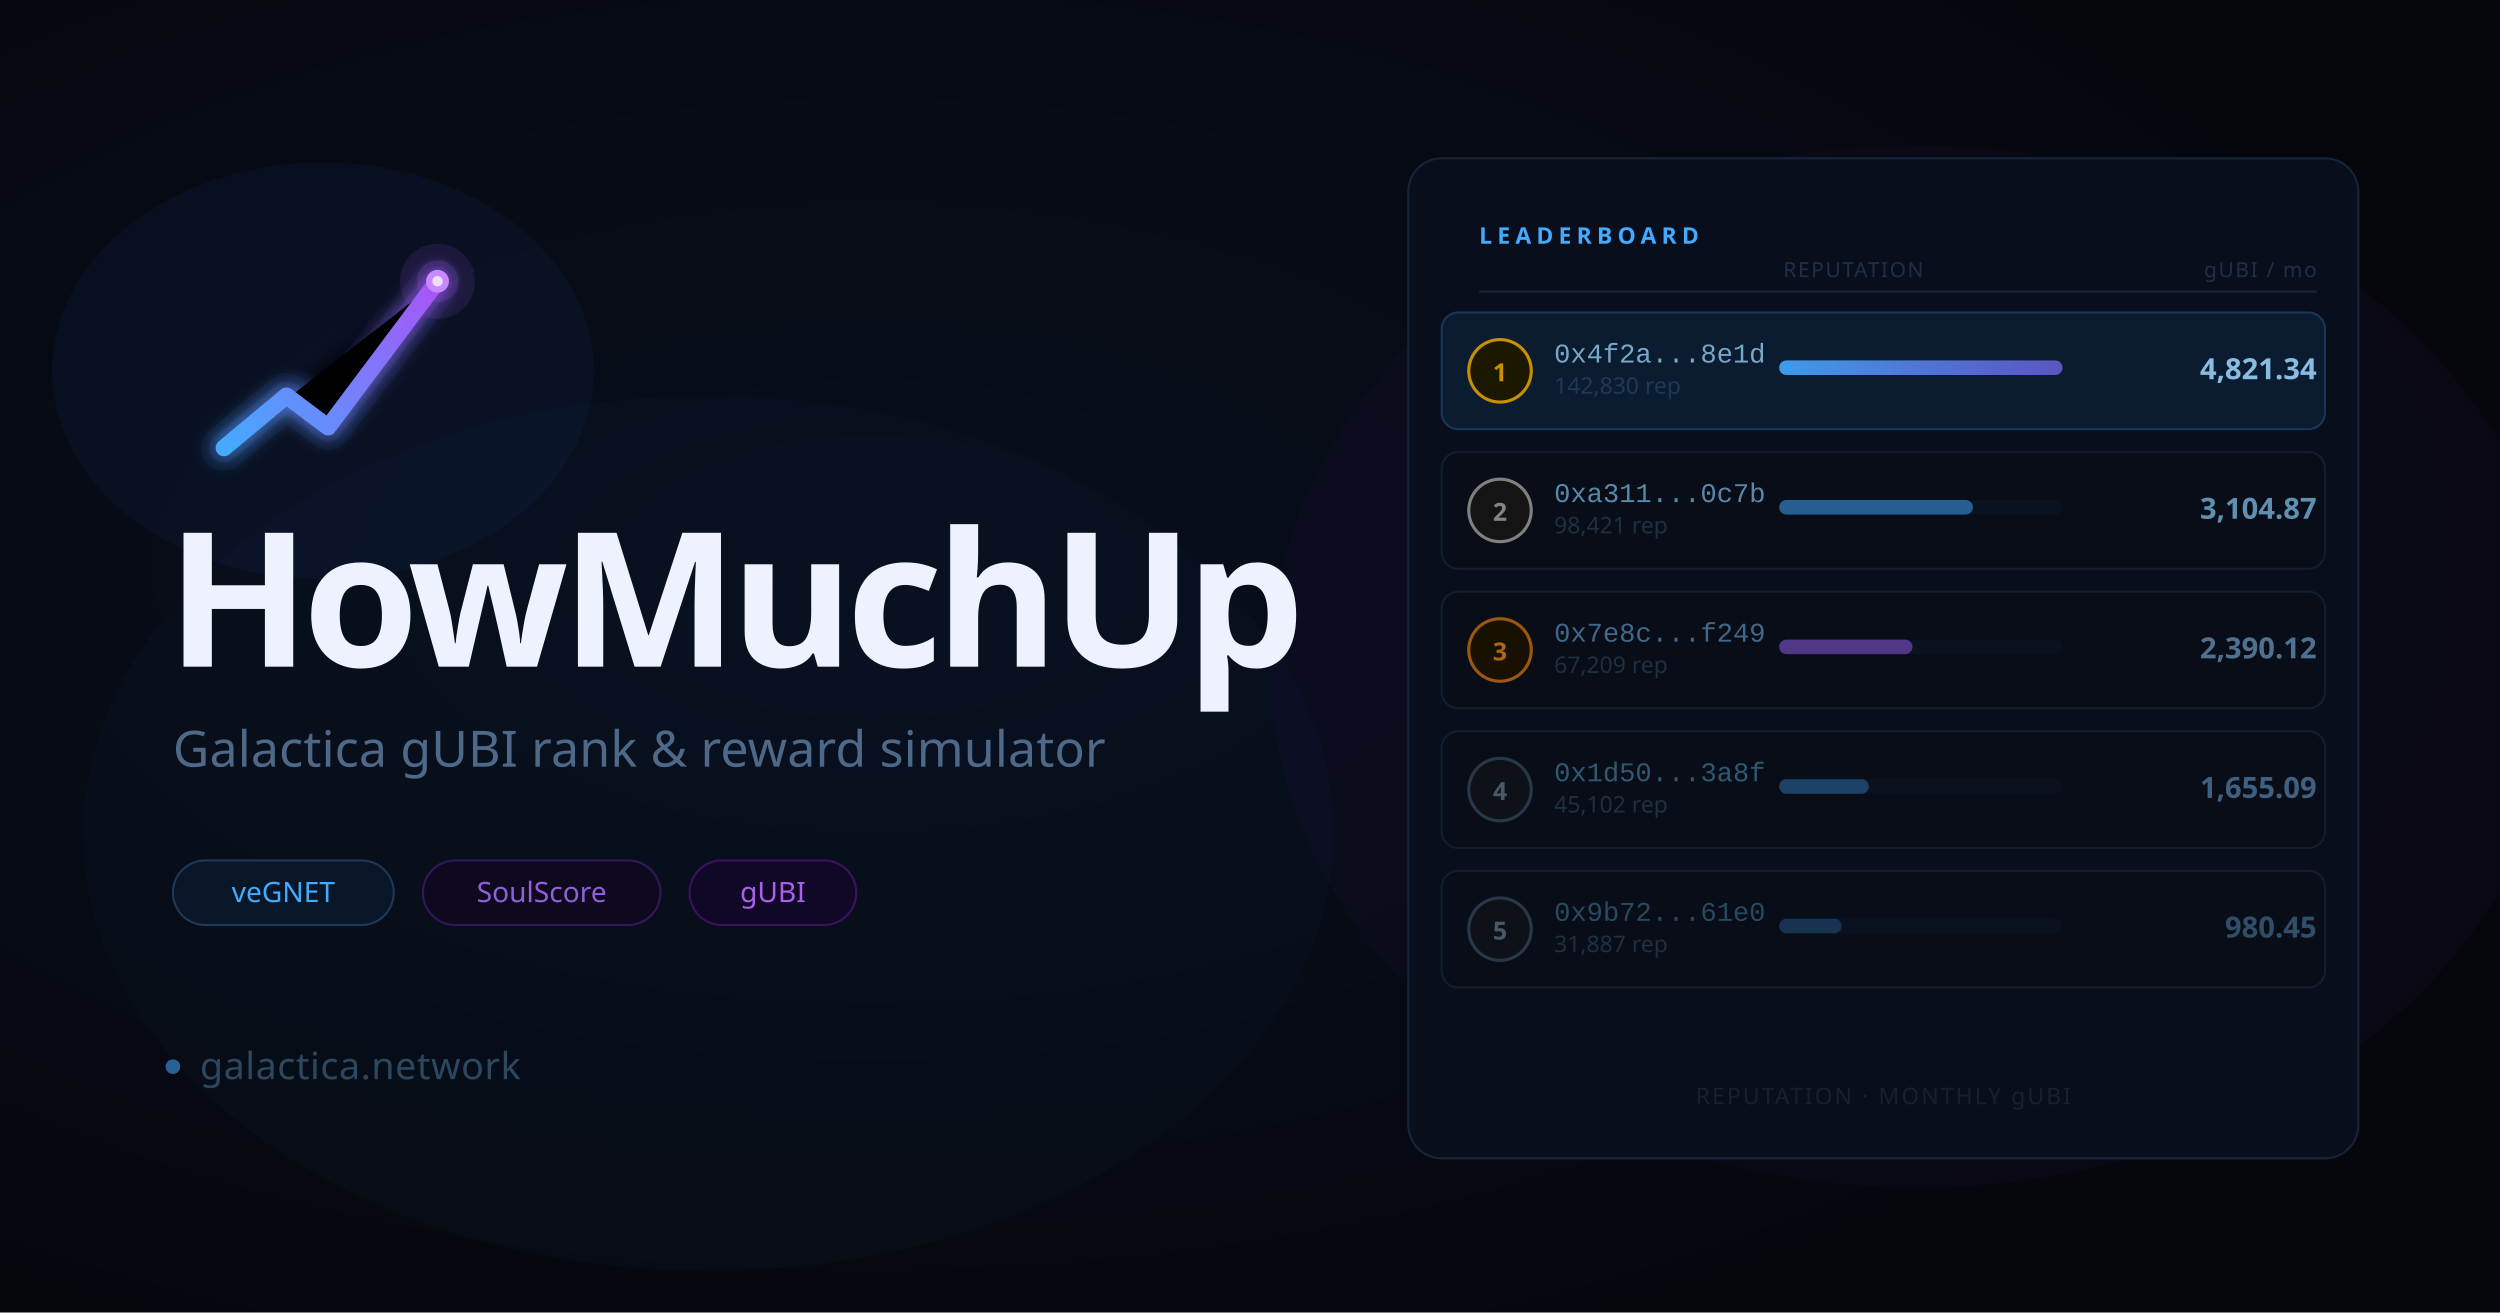
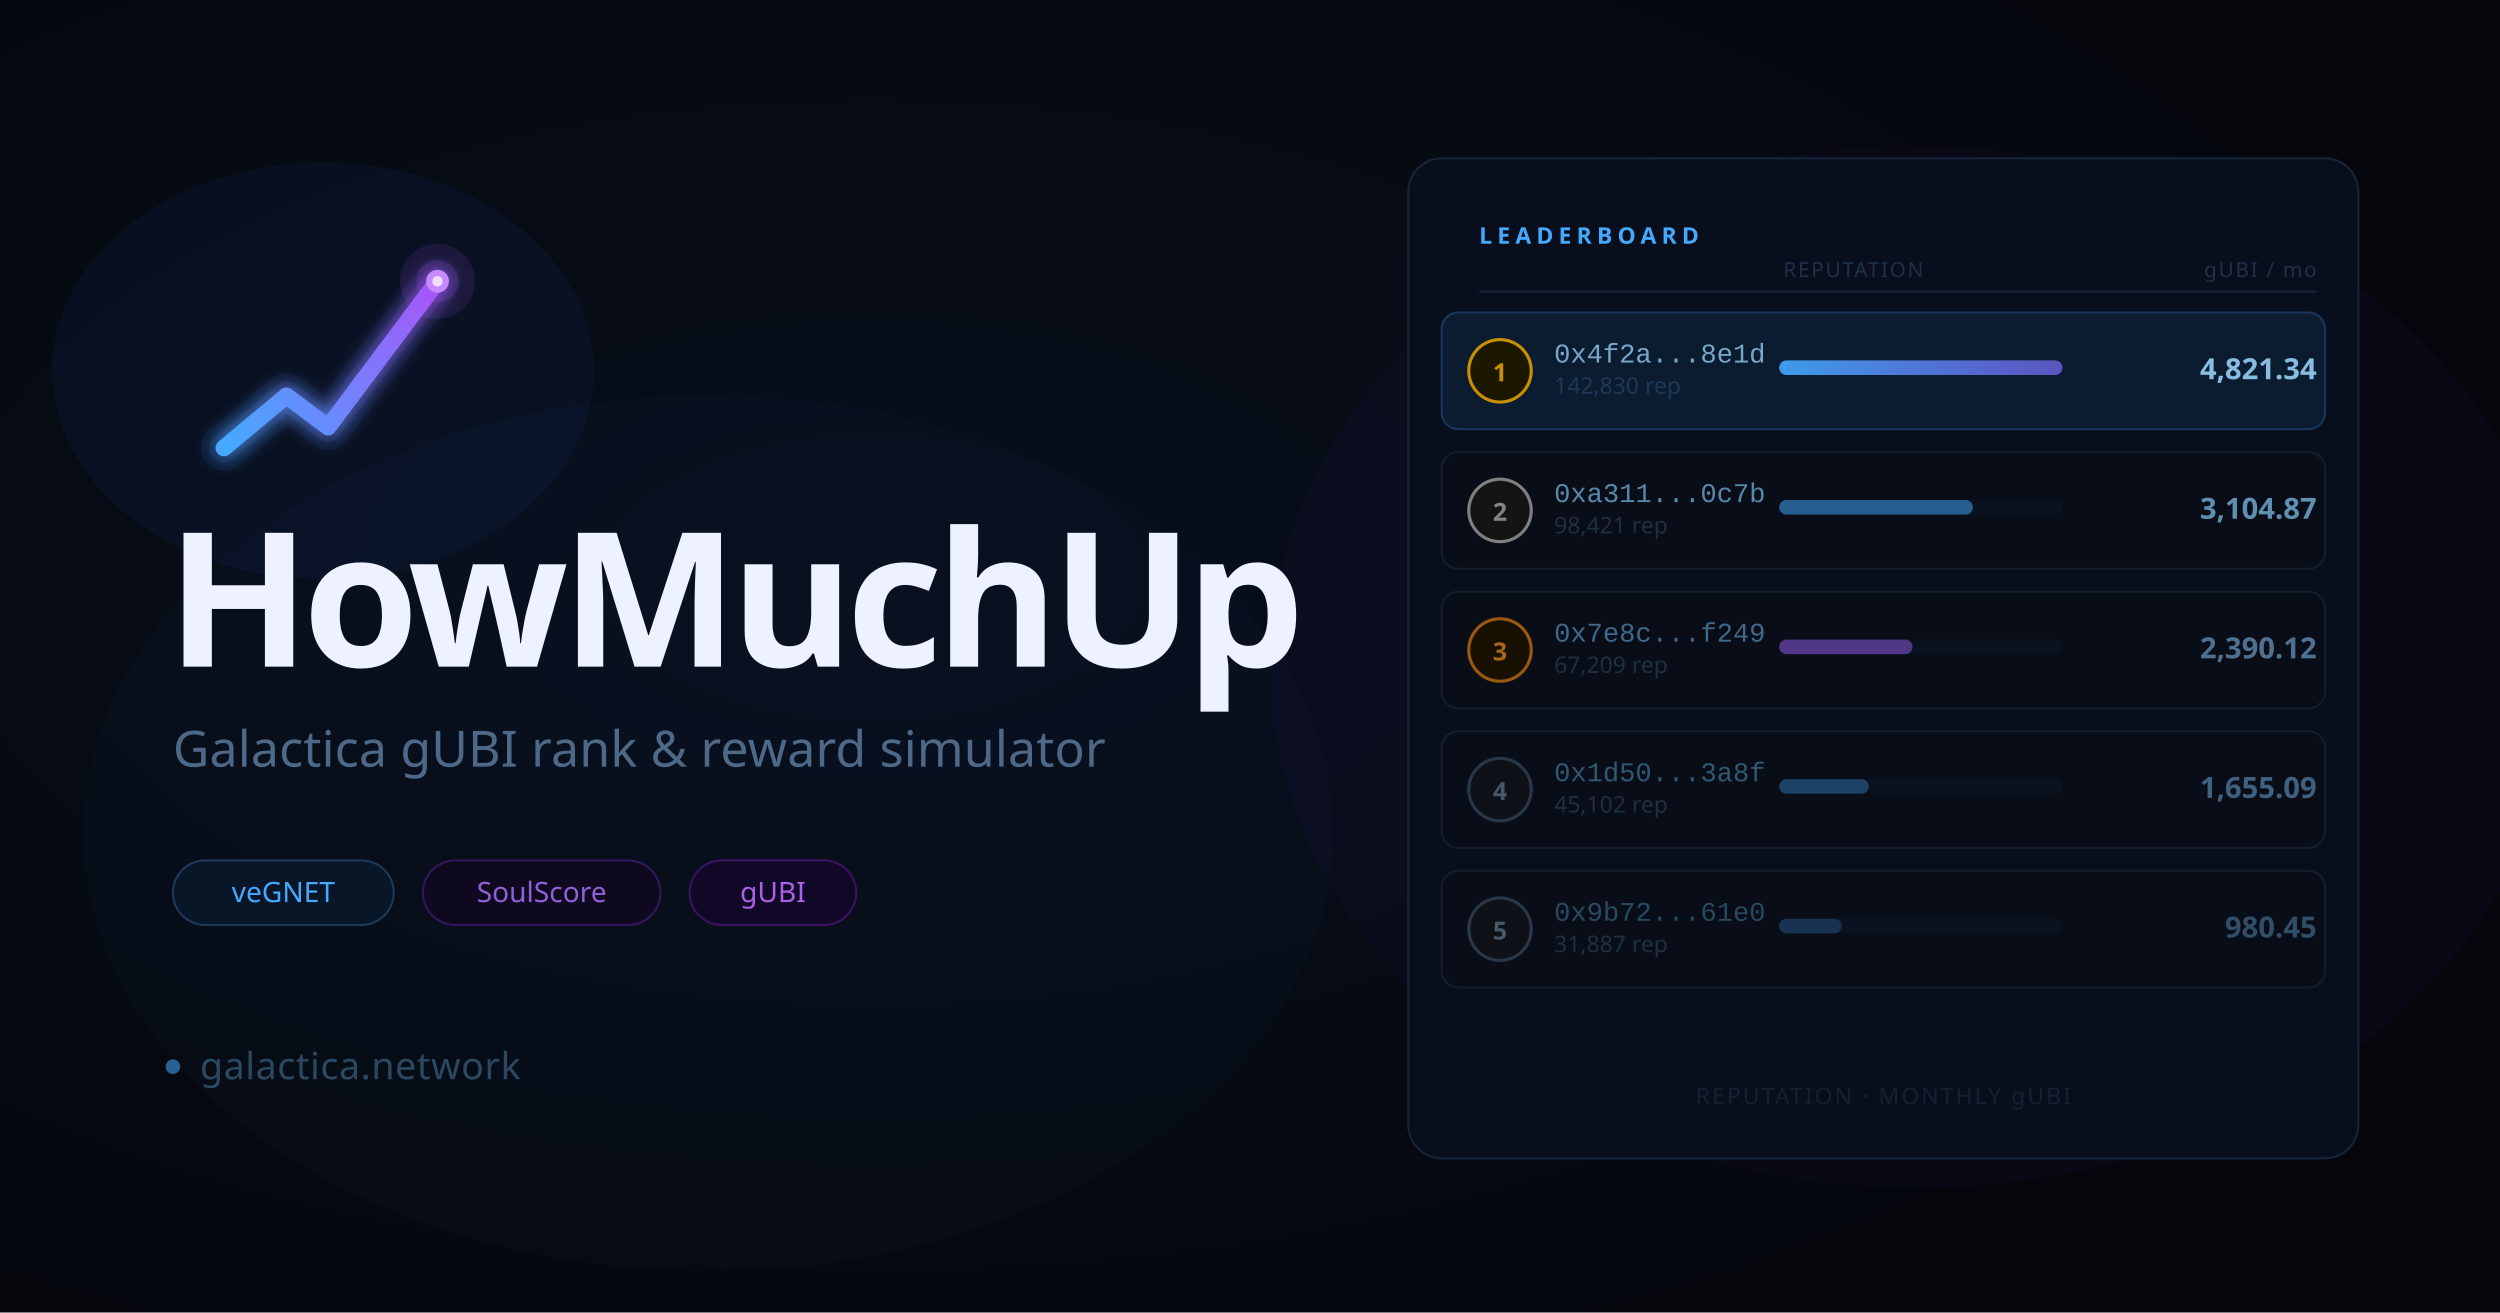
<svg xmlns="http://www.w3.org/2000/svg" width="1200" height="630" viewBox="0 0 1200 630">
  <defs>
    <radialGradient id="bg" cx="35%" cy="44%" r="65%">
      <stop offset="0%" stop-color="#080f1c" />
      <stop offset="100%" stop-color="#05070d" />
    </radialGradient>
    <linearGradient id="accent" x1="0%" y1="0%" x2="100%" y2="0%">
      <stop offset="0%" stop-color="#44aaff" />
      <stop offset="100%" stop-color="#a855f7" />
    </linearGradient>
    <linearGradient id="logoGrad" x1="108" y1="215" x2="210" y2="135" gradientUnits="userSpaceOnUse">
      <stop offset="0%" stop-color="#44aaff" />
      <stop offset="100%" stop-color="#a855f7" />
    </linearGradient>
    <linearGradient id="barGrad" x1="0%" y1="0%" x2="100%" y2="0%">
      <stop offset="0%" stop-color="#44aaff" stop-opacity="0.9" />
      <stop offset="100%" stop-color="#7c6fff" stop-opacity="0.7" />
    </linearGradient>
    <linearGradient id="divFade" x1="0%" y1="0%" x2="100%" y2="0%">
      <stop offset="0%" stop-color="#44aaff" stop-opacity="0.25" />
      <stop offset="100%" stop-color="#44aaff" stop-opacity="0" />
    </linearGradient>
    <filter id="lGlow" x="-40%" y="-40%" width="180%" height="180%">
      <feGaussianBlur stdDeviation="5" result="blur" />
      <feMerge>
        <feMergeNode in="blur" />
        <feMergeNode in="SourceGraphic" />
      </feMerge>
    </filter>
  </defs>
  <rect width="1200" height="630" fill="url(#bg)" />
  <ellipse cx="155" cy="178" rx="130" ry="100" fill="#2060cc" opacity="0.07" />
  <ellipse cx="340" cy="400" rx="300" ry="210" fill="#1840a0" opacity="0.04" />
  <ellipse cx="920" cy="320" rx="310" ry="250" fill="#6820cc" opacity="0.04" />
-   <path d="M107.5 215 L137.5 190 L157.5 205 L210 135" stroke="#3388ff" stroke-width="22" stroke-linecap="round" stroke-linejoin="round" opacity="0.06" />
-   <path d="M107.5 215 L137.5 190 L157.5 205 L210 135" stroke="#7755ee" stroke-width="14" stroke-linecap="round" stroke-linejoin="round" opacity="0.09" />
-   <path d="M107.5 215 L137.5 190 L157.5 205 L210 135" stroke="url(#logoGrad)" stroke-width="8" stroke-linecap="round" stroke-linejoin="round" filter="url(#lGlow)" />
+   <path d="M107.5 215 L137.5 190 L157.5 205 L210 135" fill="none" stroke="#3388ff" stroke-width="22" stroke-linecap="round" stroke-linejoin="round" opacity="0.06" />
+   <path d="M107.5 215 L137.5 190 L157.5 205 L210 135" fill="none" stroke="#7755ee" stroke-width="14" stroke-linecap="round" stroke-linejoin="round" opacity="0.09" />
+   <path d="M107.5 215 L137.5 190 L157.5 205 L210 135" fill="none" stroke="url(#logoGrad)" stroke-width="8" stroke-linecap="round" stroke-linejoin="round" filter="url(#lGlow)" />
  <circle cx="210" cy="135" r="18" fill="#a855f7" opacity="0.12" />
  <circle cx="210" cy="135" r="10" fill="#a855f7" opacity="0.18" />
  <circle cx="210" cy="135" r="5.5" fill="#c888ff" />
  <circle cx="210" cy="135" r="2.5" fill="#eedfff" />
  <text x="80" y="320" font-family="'Segoe UI', system-ui, -apple-system, sans-serif" font-size="90" font-weight="800" fill="#eef2ff" letter-spacing="-3.5">HowMuchUp</text>
  <text x="83" y="368" font-family="'Segoe UI', system-ui, sans-serif" font-size="24" fill="#4e6888" letter-spacing="0.1">Galactica gUBI rank &amp; reward simulator</text>
  <line x1="83" y1="395" x2="560" y2="395" stroke="url(#divFade)" stroke-width="1" />
  <rect x="83" y="413" width="106" height="31" rx="15.5" fill="#091628" stroke="#1e3858" stroke-width="1" />
  <text x="136" y="433" font-family="'Segoe UI', system-ui, sans-serif" font-size="13.5" fill="#44aaff" text-anchor="middle">veGNET</text>
  <rect x="203" y="413" width="114" height="31" rx="15.5" fill="#0f0920" stroke="#32185a" stroke-width="1" />
  <text x="260" y="433" font-family="'Segoe UI', system-ui, sans-serif" font-size="13.5" fill="#9060d8" text-anchor="middle">SoulScore</text>
  <rect x="331" y="413" width="80" height="31" rx="15.5" fill="#110828" stroke="#3c1260" stroke-width="1" />
  <text x="371" y="433" font-family="'Segoe UI', system-ui, sans-serif" font-size="13.5" fill="#aa60e8" text-anchor="middle">gUBI</text>
  <circle cx="83" cy="512" r="3.5" fill="#44aaff" opacity="0.55" />
  <text x="96" y="518" font-family="'Segoe UI', system-ui, sans-serif" font-size="18" fill="#2c4860" letter-spacing="0.3">galactica.network</text>
  <rect x="676" y="76" width="456" height="480" rx="16" fill="#090e1c" stroke="#16243a" stroke-width="1" />
  <text x="710" y="117" font-family="'Segoe UI', system-ui, sans-serif" font-size="11" fill="#44aaff" letter-spacing="2.5" font-weight="600">LEADERBOARD</text>
  <text x="856" y="133" font-family="'Segoe UI', system-ui, sans-serif" font-size="10" fill="#1e3048" letter-spacing="0.8">REPUTATION</text>
  <text x="1112" y="133" font-family="'Segoe UI', system-ui, sans-serif" font-size="10" fill="#1e3048" text-anchor="end" letter-spacing="0.8">gUBI / mo</text>
  <line x1="710" y1="140" x2="1112" y2="140" stroke="#16243a" stroke-width="1" />
  <rect x="692" y="150" width="424" height="56" rx="8" fill="#0b1c30" stroke="#18365a" stroke-width="1" />
  <circle cx="720" cy="178" r="15" fill="#1c1800" stroke="#c89000" stroke-width="1.5" />
  <text x="720" y="183" font-family="'Segoe UI', system-ui, sans-serif" font-size="12" fill="#c89000" text-anchor="middle" font-weight="700">1</text>
  <text x="746" y="174" font-family="'Courier New', monospace" font-size="13" fill="#78a8c8">0x4f2a...8e1d</text>
  <text x="746" y="189" font-family="'Segoe UI', system-ui, sans-serif" font-size="11" fill="#1e3855">142,830 rep</text>
  <rect x="854" y="173" width="136" height="7" rx="3.5" fill="#0b1c30" />
  <rect x="854" y="173" width="136" height="7" rx="3.5" fill="url(#barGrad)" />
  <text x="1112" y="182" font-family="'Segoe UI', system-ui, sans-serif" font-size="14" fill="#88bce0" text-anchor="end" font-weight="600">4,821.34</text>
  <rect x="692" y="217" width="424" height="56" rx="8" fill="#080d18" stroke="#121e2c" stroke-width="1" />
  <circle cx="720" cy="245" r="15" fill="#141414" stroke="#808080" stroke-width="1.5" />
  <text x="720" y="250" font-family="'Segoe UI', system-ui, sans-serif" font-size="12" fill="#848484" text-anchor="middle" font-weight="700">2</text>
  <text x="746" y="241" font-family="'Courier New', monospace" font-size="13" fill="#5888a8">0xa311...0c7b</text>
  <text x="746" y="256" font-family="'Segoe UI', system-ui, sans-serif" font-size="11" fill="#1e3040">98,421 rep</text>
  <rect x="854" y="240" width="136" height="7" rx="3.5" fill="#0a1220" />
  <rect x="854" y="240" width="93" height="7" rx="3.5" fill="#44aaff" opacity="0.5" />
  <text x="1112" y="249" font-family="'Segoe UI', system-ui, sans-serif" font-size="14" fill="#6090b0" text-anchor="end" font-weight="600">3,104.87</text>
  <rect x="692" y="284" width="424" height="56" rx="8" fill="#080d18" stroke="#121e2c" stroke-width="1" />
  <circle cx="720" cy="312" r="15" fill="#181000" stroke="#9a5810" stroke-width="1.5" />
  <text x="720" y="317" font-family="'Segoe UI', system-ui, sans-serif" font-size="12" fill="#a86818" text-anchor="middle" font-weight="700">3</text>
  <text x="746" y="308" font-family="'Courier New', monospace" font-size="13" fill="#406888">0x7e8c...f249</text>
  <text x="746" y="323" font-family="'Segoe UI', system-ui, sans-serif" font-size="11" fill="#1e3040">67,209 rep</text>
  <rect x="854" y="307" width="136" height="7" rx="3.5" fill="#0a1220" />
  <rect x="854" y="307" width="64" height="7" rx="3.5" fill="#8855dd" opacity="0.55" />
  <text x="1112" y="316" font-family="'Segoe UI', system-ui, sans-serif" font-size="14" fill="#507090" text-anchor="end" font-weight="600">2,390.12</text>
  <rect x="692" y="351" width="424" height="56" rx="8" fill="#080d18" stroke="#121e2c" stroke-width="1" />
  <circle cx="720" cy="379" r="15" fill="#0e1218" stroke="#283848" stroke-width="1.5" />
  <text x="720" y="384" font-family="'Segoe UI', system-ui, sans-serif" font-size="12" fill="#485868" text-anchor="middle" font-weight="700">4</text>
  <text x="746" y="375" font-family="'Courier New', monospace" font-size="13" fill="#305870">0x1d50...3a8f</text>
  <text x="746" y="390" font-family="'Segoe UI', system-ui, sans-serif" font-size="11" fill="#1e3040">45,102 rep</text>
  <rect x="854" y="374" width="136" height="7" rx="3.5" fill="#0a1220" />
  <rect x="854" y="374" width="43" height="7" rx="3.5" fill="#44aaff" opacity="0.32" />
  <text x="1112" y="383" font-family="'Segoe UI', system-ui, sans-serif" font-size="14" fill="#406080" text-anchor="end" font-weight="600">1,655.09</text>
  <rect x="692" y="418" width="424" height="56" rx="8" fill="#080d18" stroke="#121e2c" stroke-width="1" />
  <circle cx="720" cy="446" r="15" fill="#0e1218" stroke="#283848" stroke-width="1.5" />
  <text x="720" y="451" font-family="'Segoe UI', system-ui, sans-serif" font-size="12" fill="#485868" text-anchor="middle" font-weight="700">5</text>
  <text x="746" y="442" font-family="'Courier New', monospace" font-size="13" fill="#284a60">0x9b72...61e0</text>
  <text x="746" y="457" font-family="'Segoe UI', system-ui, sans-serif" font-size="11" fill="#1e3040">31,887 rep</text>
  <rect x="854" y="441" width="136" height="7" rx="3.5" fill="#0a1220" />
  <rect x="854" y="441" width="30" height="7" rx="3.5" fill="#44aaff" opacity="0.22" />
  <text x="1112" y="450" font-family="'Segoe UI', system-ui, sans-serif" font-size="14" fill="#304e68" text-anchor="end" font-weight="600">980.45</text>
  <text x="904" y="530" font-family="'Segoe UI', system-ui, sans-serif" font-size="11" fill="#162030" text-anchor="middle" letter-spacing="1">REPUTATION · MONTHLY gUBI</text>
</svg>
